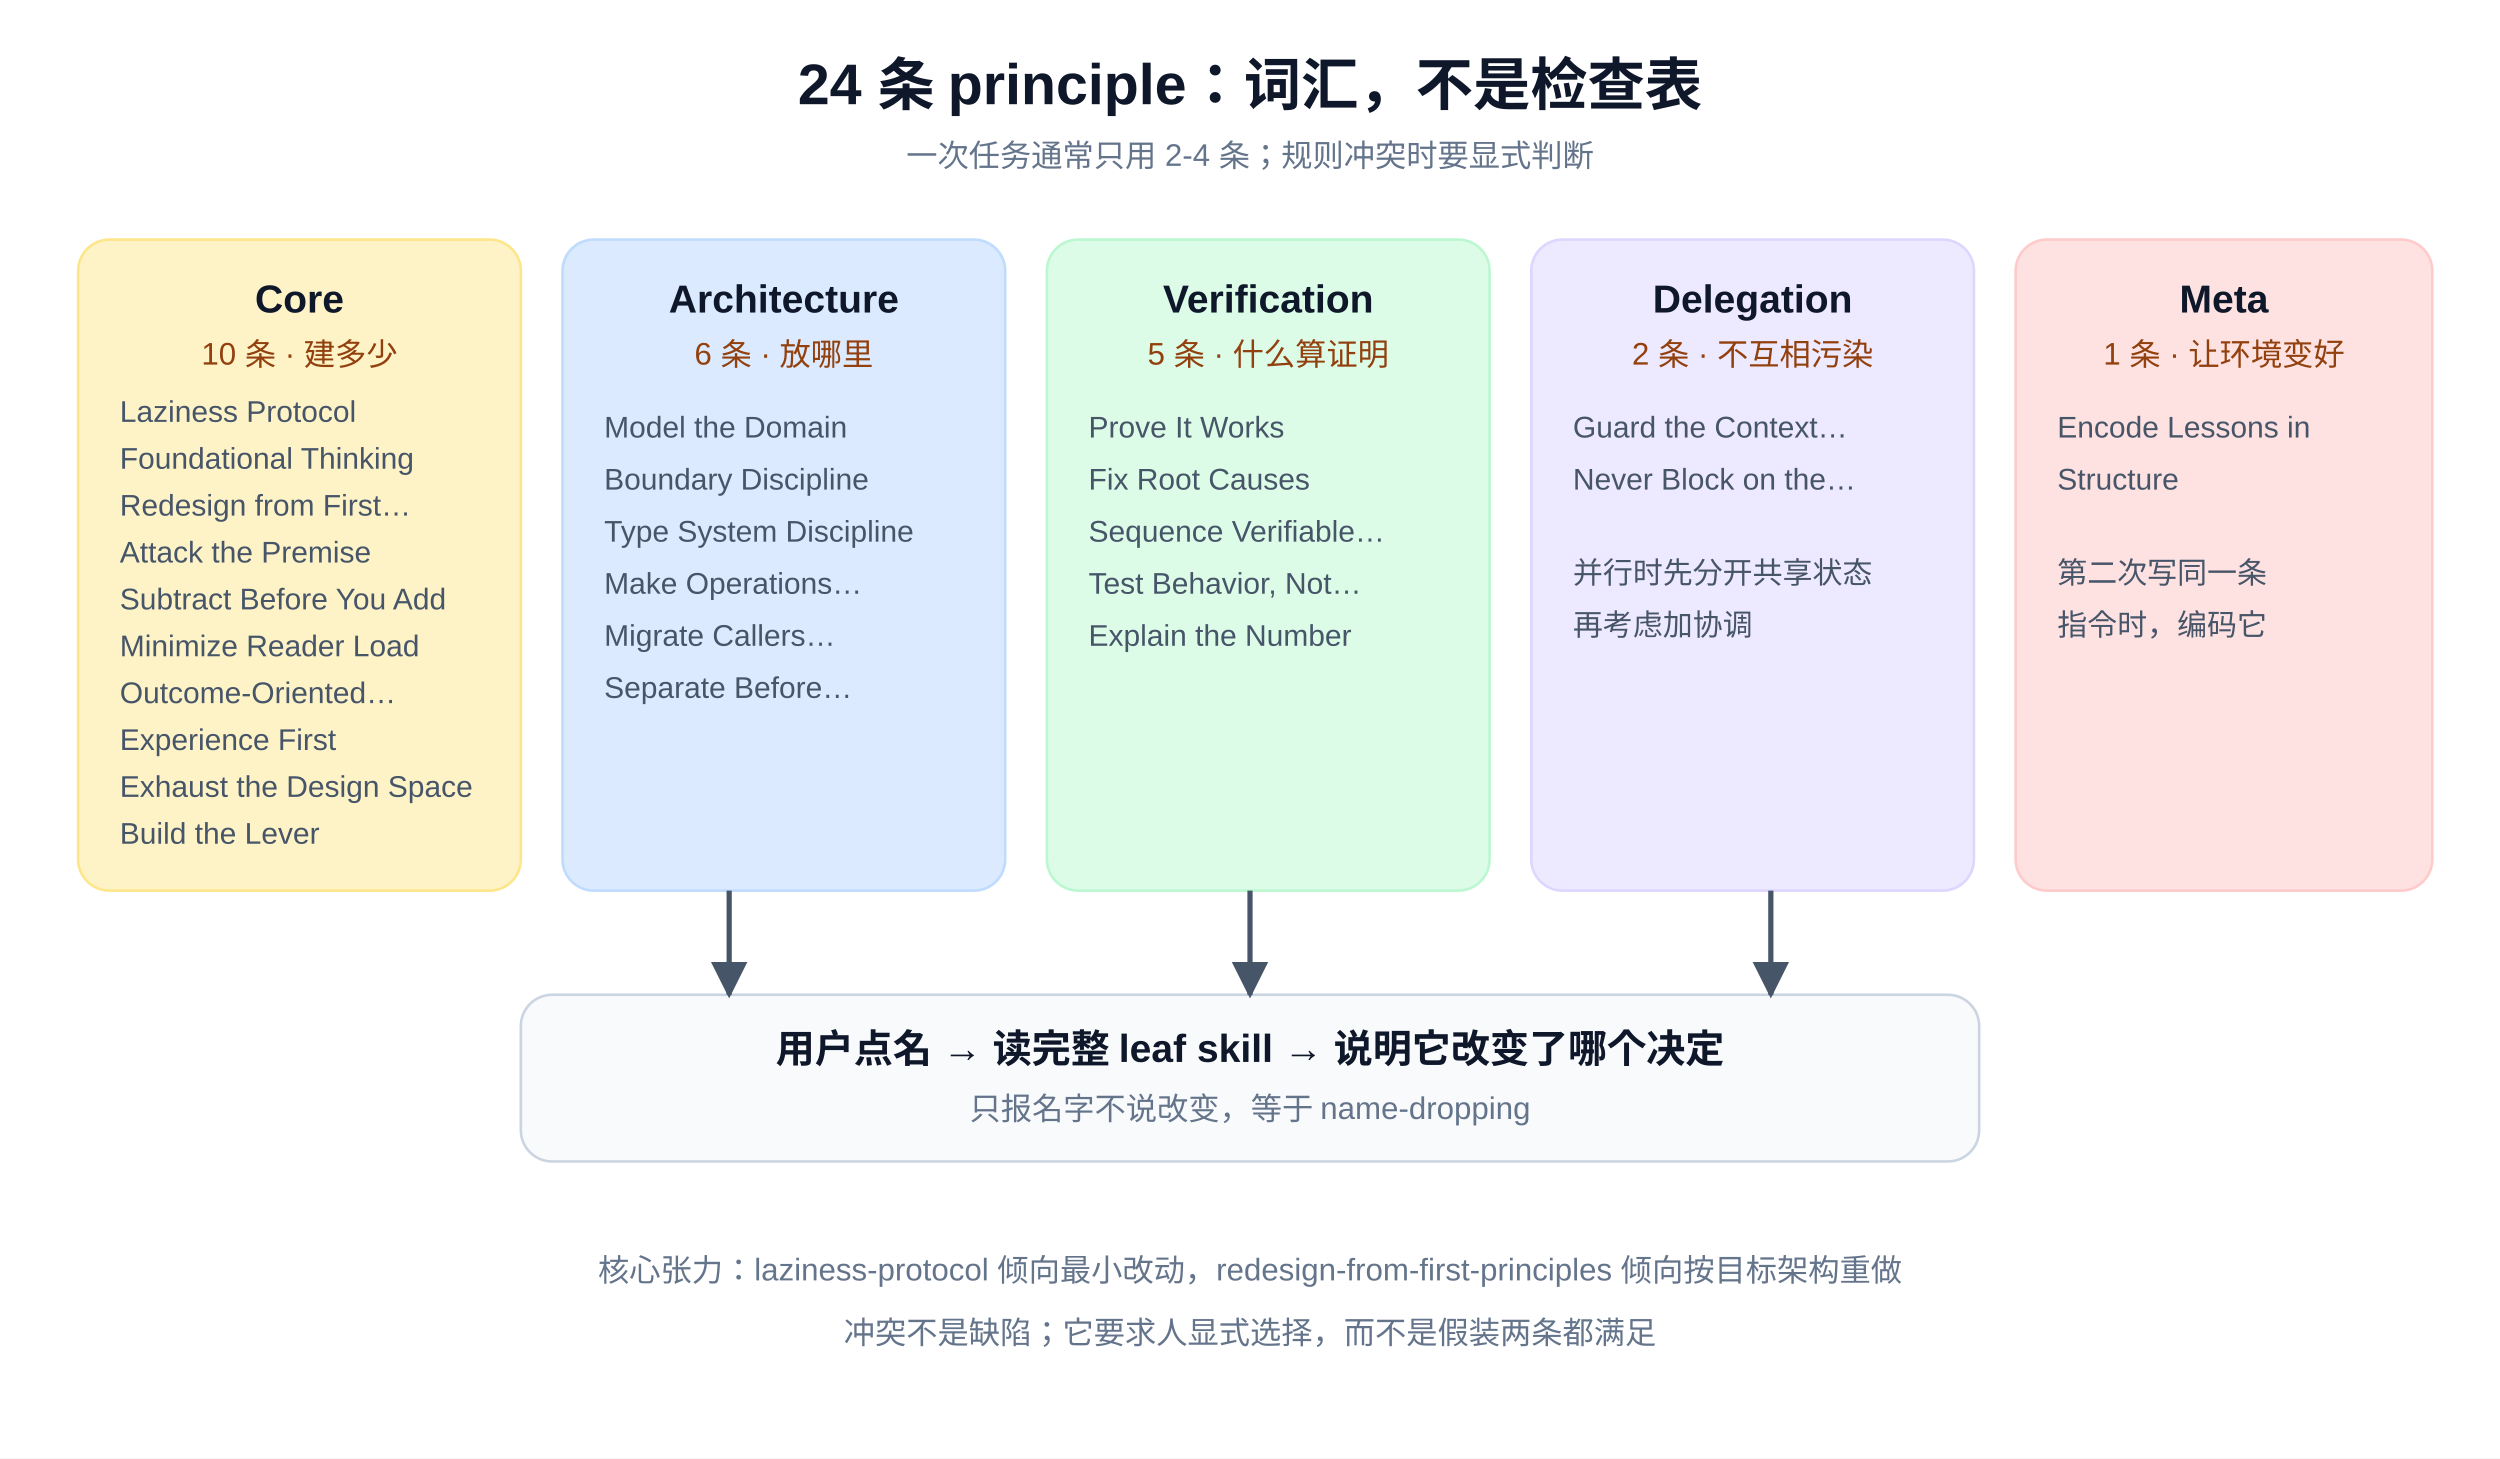
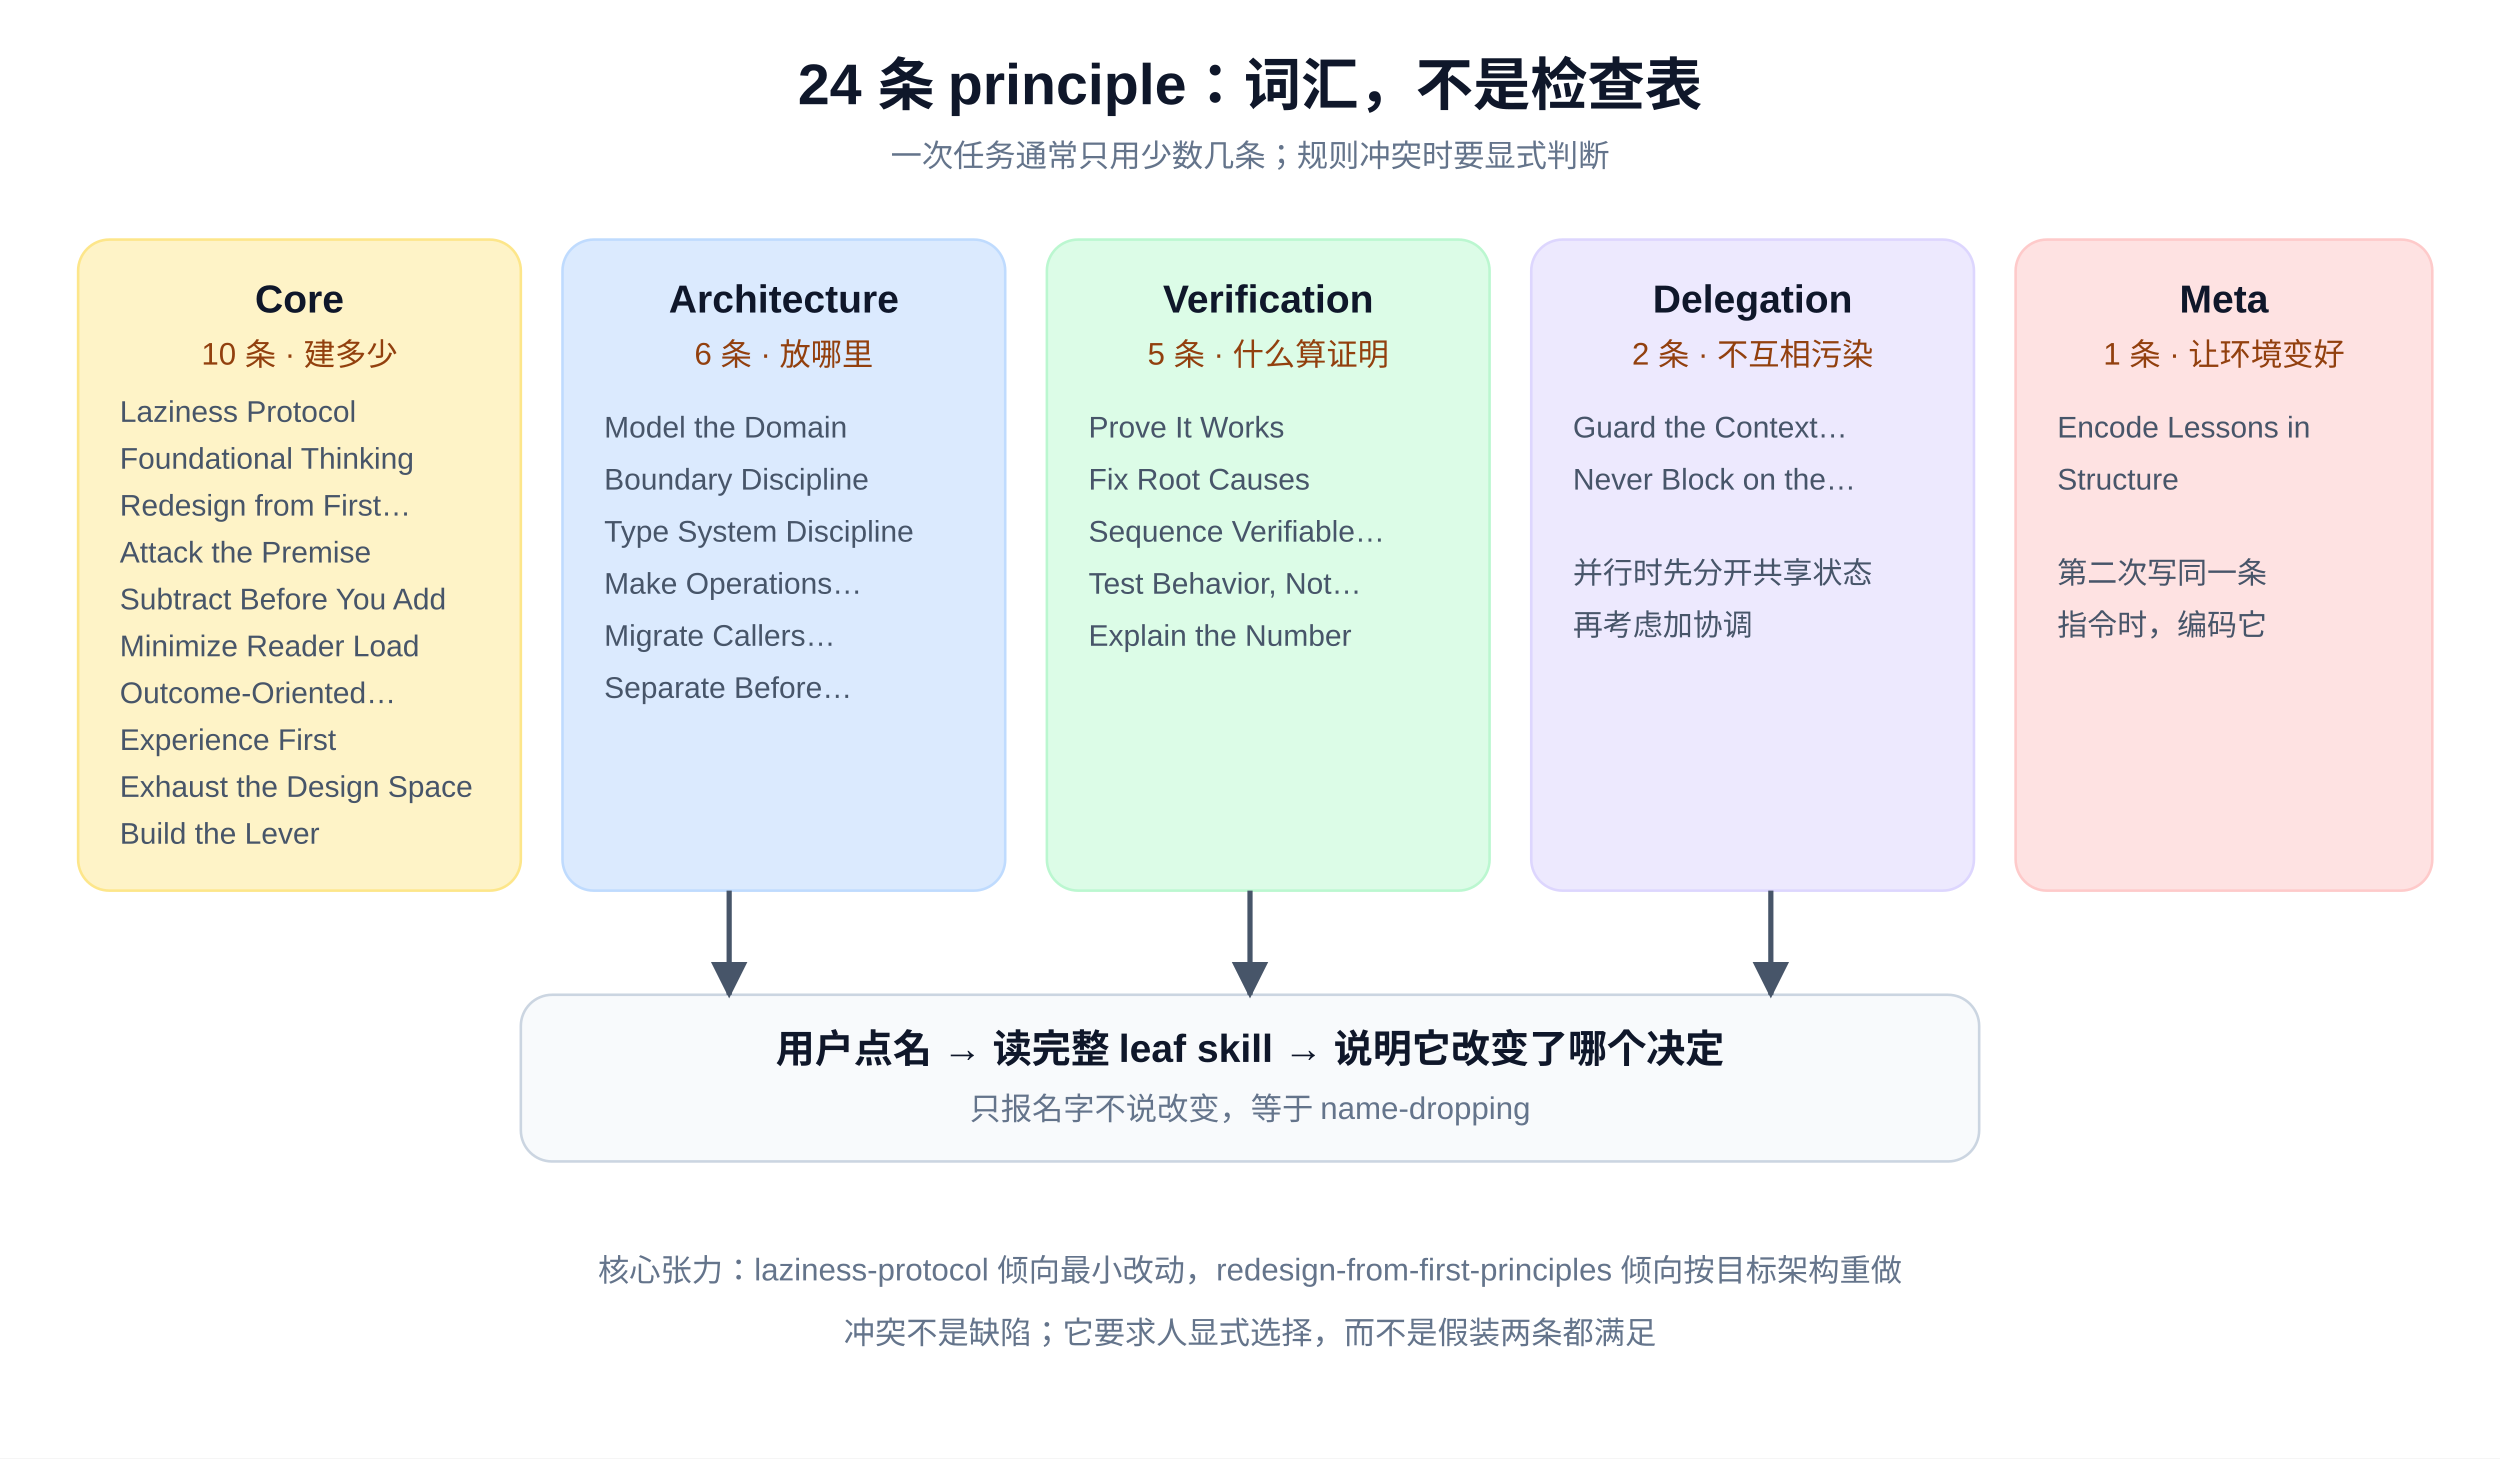
<svg xmlns="http://www.w3.org/2000/svg" viewBox="0 0 960 560" width="960" height="560" role="img" aria-label="24 条 principle 的分组与用法">
  <defs>
    <marker id="arrow" viewBox="0 0 10 10" refX="9" refY="5" markerWidth="7" markerHeight="7" orient="auto-start-reverse">
      <path d="M 0 0 L 10 5 L 0 10 z" fill="#475569" />
    </marker>
    <style>
      .t { font-family: -apple-system, "PingFang SC", "Helvetica Neue", Arial, sans-serif; }
      .h { font-size: 22px; font-weight: 700; fill: #0f172a; }
      .s { font-size: 12px; fill: #64748b; }
      .g { font-size: 15px; font-weight: 700; fill: #0f172a; }
      .n { font-size: 12px; fill: #92400e; }
      .bs { font-size: 11.5px; fill: #475569; }
    </style>
  </defs>
  <rect width="960" height="560" fill="#ffffff" />
  <text x="480" y="40" text-anchor="middle" class="t h">24 条 principle：词汇，不是检查表</text>
-   <text x="480" y="64" text-anchor="middle" class="t s">一次任务通常只用 2-4 条；规则冲突时要显式判断</text>
+   <text x="480" y="64" text-anchor="middle" class="t s">一次任务通常只用少数几条；规则冲突时要显式判断</text>
  <rect x="30" y="92" width="170" height="250" rx="12" fill="#fef3c7" stroke="#fde68a" />
  <text x="115" y="120" text-anchor="middle" class="t g">Core</text>
  <text x="115" y="140" text-anchor="middle" class="t n">10 条 · 建多少</text>
  <text x="46" y="162" class="t bs">Laziness Protocol</text>
  <text x="46" y="180" class="t bs">Foundational Thinking</text>
  <text x="46" y="198" class="t bs">Redesign from First…</text>
  <text x="46" y="216" class="t bs">Attack the Premise</text>
  <text x="46" y="234" class="t bs">Subtract Before You Add</text>
  <text x="46" y="252" class="t bs">Minimize Reader Load</text>
  <text x="46" y="270" class="t bs">Outcome-Oriented…</text>
  <text x="46" y="288" class="t bs">Experience First</text>
  <text x="46" y="306" class="t bs">Exhaust the Design Space</text>
  <text x="46" y="324" class="t bs">Build the Lever</text>
  <rect x="216" y="92" width="170" height="250" rx="12" fill="#dbeafe" stroke="#bfdbfe" />
  <text x="301" y="120" text-anchor="middle" class="t g">Architecture</text>
  <text x="301" y="140" text-anchor="middle" class="t n">6 条 · 放哪里</text>
  <text x="232" y="168" class="t bs">Model the Domain</text>
  <text x="232" y="188" class="t bs">Boundary Discipline</text>
  <text x="232" y="208" class="t bs">Type System Discipline</text>
  <text x="232" y="228" class="t bs">Make Operations…</text>
  <text x="232" y="248" class="t bs">Migrate Callers…</text>
  <text x="232" y="268" class="t bs">Separate Before…</text>
  <rect x="402" y="92" width="170" height="250" rx="12" fill="#dcfce7" stroke="#bbf7d0" />
  <text x="487" y="120" text-anchor="middle" class="t g">Verification</text>
  <text x="487" y="140" text-anchor="middle" class="t n">5 条 · 什么算证明</text>
  <text x="418" y="168" class="t bs">Prove It Works</text>
  <text x="418" y="188" class="t bs">Fix Root Causes</text>
  <text x="418" y="208" class="t bs">Sequence Verifiable…</text>
  <text x="418" y="228" class="t bs">Test Behavior, Not…</text>
  <text x="418" y="248" class="t bs">Explain the Number</text>
  <rect x="588" y="92" width="170" height="250" rx="12" fill="#ede9fe" stroke="#ddd6fe" />
  <text x="673" y="120" text-anchor="middle" class="t g">Delegation</text>
  <text x="673" y="140" text-anchor="middle" class="t n">2 条 · 不互相污染</text>
  <text x="604" y="168" class="t bs">Guard the Context…</text>
  <text x="604" y="188" class="t bs">Never Block on the…</text>
  <text x="604" y="224" class="t bs">并行时先分开共享状态</text>
  <text x="604" y="244" class="t bs">再考虑加协调</text>
  <rect x="774" y="92" width="160" height="250" rx="12" fill="#fee2e2" stroke="#fecaca" />
  <text x="854" y="120" text-anchor="middle" class="t g">Meta</text>
  <text x="854" y="140" text-anchor="middle" class="t n">1 条 · 让环境变好</text>
  <text x="790" y="168" class="t bs">Encode Lessons in</text>
  <text x="790" y="188" class="t bs">Structure</text>
  <text x="790" y="224" class="t bs">第二次写同一条</text>
  <text x="790" y="244" class="t bs">指令时，编码它</text>
  <rect x="200" y="382" width="560" height="64" rx="12" fill="#f8fafc" stroke="#cbd5e1" />
  <text x="480" y="408" text-anchor="middle" class="t g">用户点名 → 读完整 leaf skill → 说明它改变了哪个决定</text>
  <text x="480" y="430" text-anchor="middle" class="t s">只报名字不说改变，等于 name-dropping</text>
  <line x1="280" y1="342" x2="280" y2="382" stroke="#475569" stroke-width="2" marker-end="url(#arrow)" />
  <line x1="480" y1="342" x2="480" y2="382" stroke="#475569" stroke-width="2" marker-end="url(#arrow)" />
  <line x1="680" y1="342" x2="680" y2="382" stroke="#475569" stroke-width="2" marker-end="url(#arrow)" />
  <text x="480" y="492" text-anchor="middle" class="t s">核心张力：laziness-protocol 倾向最小改动，redesign-from-first-principles 倾向按目标架构重做</text>
  <text x="480" y="516" text-anchor="middle" class="t s">冲突不是缺陷；它要求人显式选择，而不是假装两条都满足</text>
</svg>
